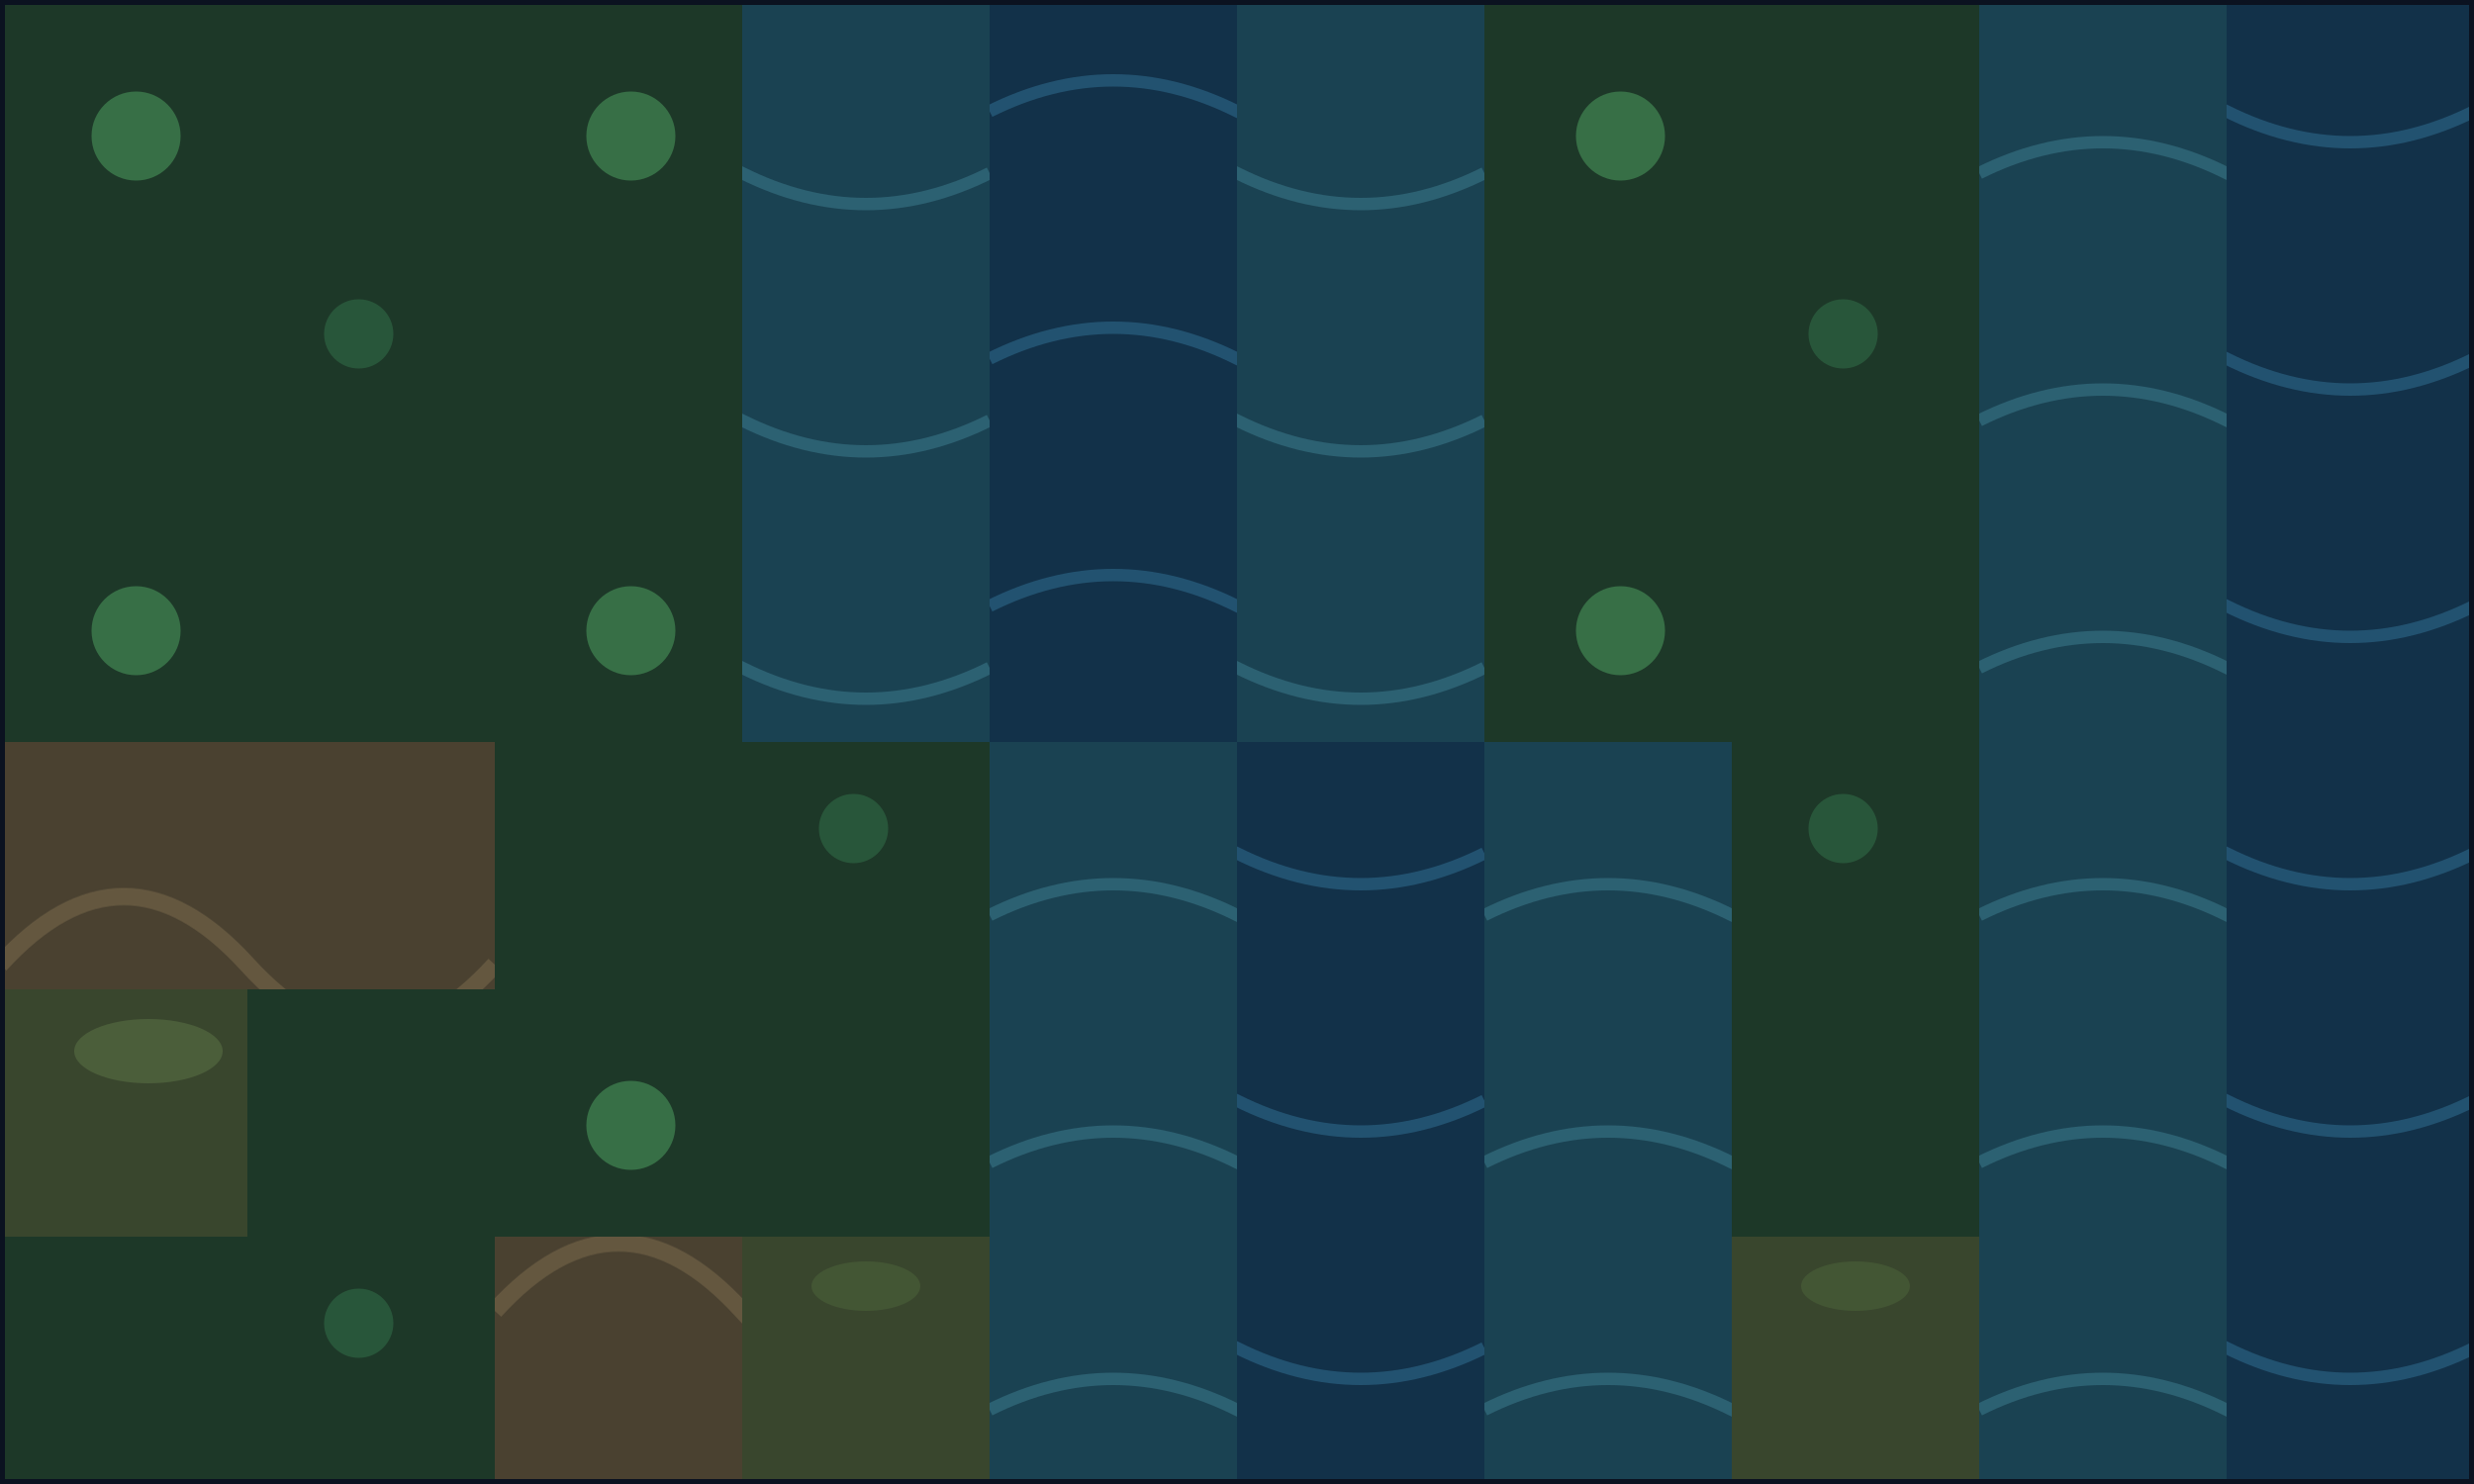
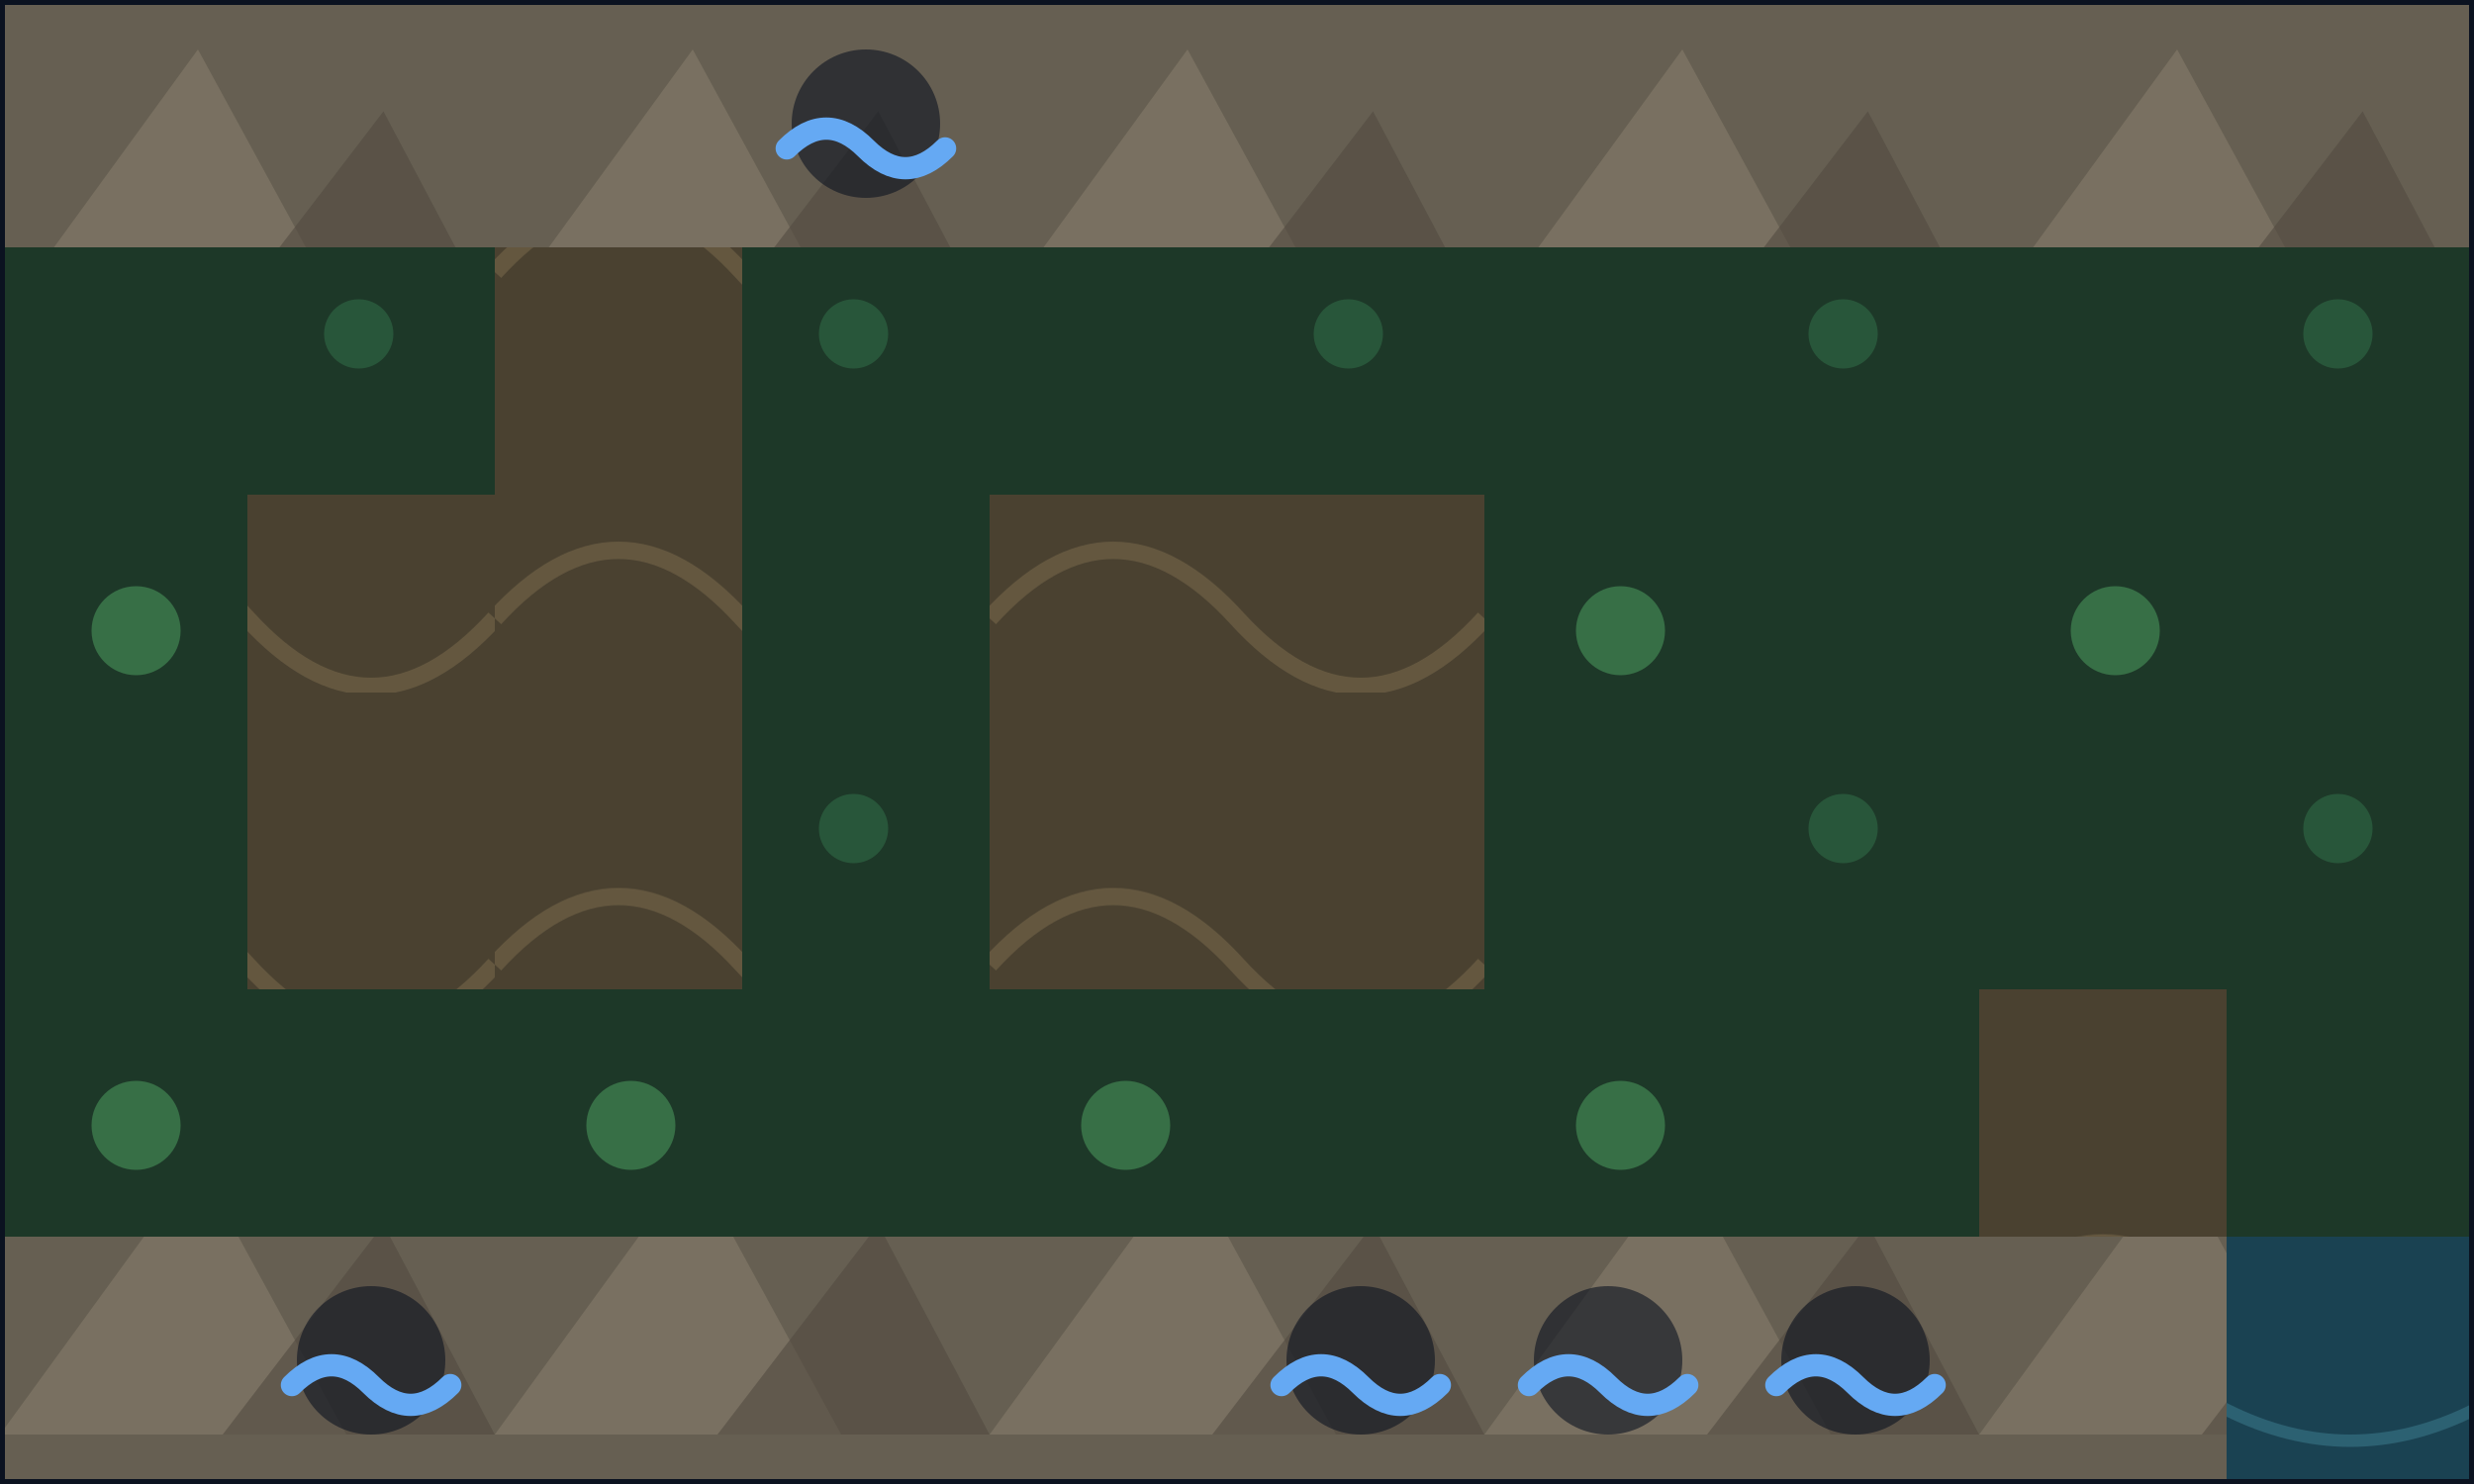
<svg xmlns="http://www.w3.org/2000/svg" viewBox="0 0 10 6" preserveAspectRatio="none">
  <defs>
    <pattern id="forest" width="2" height="2" patternUnits="userSpaceOnUse">
      <rect width="2" height="2" fill="#1d3828" />
      <circle cx=".55" cy=".55" r=".18" fill="#3d7d4d" opacity=".8" />
      <circle cx="1.45" cy="1.35" r=".14" fill="#2c6040" opacity=".75" />
    </pattern>
    <pattern id="hills" width="2" height="1.4" patternUnits="userSpaceOnUse">
      <rect width="2" height="1.4" fill="#4a4130" />
      <path d="M0 1.1 Q.5 .55 1 1.1 T2 1.1" fill="none" stroke="#75664a" stroke-width=".07" opacity=".6" />
    </pattern>
    <pattern id="mountain" width="2" height="1.5" patternUnits="userSpaceOnUse">
      <rect width="2" height="1.5" fill="#665f52" />
      <path d="M0 1.3 L.8 .2 L1.4 1.3Z" fill="#837a69" opacity=".65" />
      <path d="M.9 1.3 L1.55 .45 L2 1.3Z" fill="#514a40" opacity=".6" />
    </pattern>
    <pattern id="water" width="2" height="1" patternUnits="userSpaceOnUse">
      <rect width="2" height="1" fill="#123149" />
      <path d="M0 .45 Q.5 .2 1 .45 T2 .45" fill="none" stroke="#2f6d90" stroke-width=".05" opacity=".55" />
    </pattern>
    <pattern id="coast" width="2" height="1" patternUnits="userSpaceOnUse">
      <rect width="2" height="1" fill="#1a4252" />
      <path d="M0 .7 Q.5 .45 1 .7 T2 .7" fill="none" stroke="#3e7f91" stroke-width=".05" opacity=".5" />
    </pattern>
    <pattern id="marsh" width="2" height="1.2" patternUnits="userSpaceOnUse">
      <rect width="2" height="1.2" fill="#39462d" />
      <ellipse cx=".6" cy=".65" rx=".3" ry=".13" fill="#536840" opacity=".7" />
      <ellipse cx="1.5" cy=".4" rx=".22" ry=".1" fill="#4a6038" opacity=".6" />
    </pattern>
  </defs>
  <rect width="10" height="6" fill="#263b30" />
-   <rect x="0" y="0" width="1.01" height="1.01" fill="url(#forest)" />
-   <rect x="1" y="0" width="1.01" height="1.01" fill="url(#forest)" />
-   <rect x="2" y="0" width="1.01" height="1.01" fill="url(#forest)" />
-   <rect x="3" y="0" width="1.01" height="1.01" fill="url(#coast)" />
-   <rect x="4" y="0" width="1.01" height="1.01" fill="url(#water)" />
-   <rect x="5" y="0" width="1.01" height="1.01" fill="url(#coast)" />
-   <rect x="6" y="0" width="1.01" height="1.01" fill="url(#forest)" />
-   <rect x="7" y="0" width="1.01" height="1.01" fill="url(#forest)" />
-   <rect x="8" y="0" width="1.01" height="1.01" fill="url(#coast)" />
-   <rect x="9" y="0" width="1.01" height="1.01" fill="url(#water)" />
+   <rect x="0" y="0" width="1.01" height="1.01" fill="url(#mountain)" />
+   <rect x="1" y="0" width="1.01" height="1.01" fill="url(#mountain)" />
+   <rect x="2" y="0" width="1.01" height="1.01" fill="url(#mountain)" />
+   <rect x="3" y="0" width="1.01" height="1.01" fill="url(#mountain)" />
+   <rect x="4" y="0" width="1.01" height="1.01" fill="url(#mountain)" />
+   <rect x="5" y="0" width="1.01" height="1.01" fill="url(#mountain)" />
+   <rect x="6" y="0" width="1.01" height="1.01" fill="url(#mountain)" />
+   <rect x="7" y="0" width="1.01" height="1.01" fill="url(#mountain)" />
+   <rect x="8" y="0" width="1.01" height="1.01" fill="url(#mountain)" />
+   <rect x="9" y="0" width="1.01" height="1.01" fill="url(#mountain)" />
  <rect x="0" y="1" width="1.01" height="1.01" fill="url(#forest)" />
  <rect x="1" y="1" width="1.01" height="1.01" fill="url(#forest)" />
-   <rect x="2" y="1" width="1.01" height="1.01" fill="url(#forest)" />
-   <rect x="3" y="1" width="1.01" height="1.01" fill="url(#coast)" />
-   <rect x="4" y="1" width="1.01" height="1.01" fill="url(#water)" />
-   <rect x="5" y="1" width="1.01" height="1.01" fill="url(#coast)" />
+   <rect x="2" y="1" width="1.01" height="1.01" fill="url(#hills)" />
+   <rect x="3" y="1" width="1.01" height="1.01" fill="url(#forest)" />
+   <rect x="4" y="1" width="1.01" height="1.01" fill="url(#forest)" />
+   <rect x="5" y="1" width="1.01" height="1.01" fill="url(#forest)" />
  <rect x="6" y="1" width="1.01" height="1.01" fill="url(#forest)" />
  <rect x="7" y="1" width="1.01" height="1.01" fill="url(#forest)" />
-   <rect x="8" y="1" width="1.01" height="1.01" fill="url(#coast)" />
-   <rect x="9" y="1" width="1.01" height="1.01" fill="url(#water)" />
+   <rect x="8" y="1" width="1.01" height="1.01" fill="url(#forest)" />
+   <rect x="9" y="1" width="1.01" height="1.01" fill="url(#forest)" />
  <rect x="0" y="2" width="1.01" height="1.01" fill="url(#forest)" />
-   <rect x="1" y="2" width="1.01" height="1.01" fill="url(#forest)" />
-   <rect x="2" y="2" width="1.01" height="1.01" fill="url(#forest)" />
-   <rect x="3" y="2" width="1.01" height="1.01" fill="url(#coast)" />
-   <rect x="4" y="2" width="1.01" height="1.01" fill="url(#water)" />
-   <rect x="5" y="2" width="1.01" height="1.01" fill="url(#coast)" />
+   <rect x="1" y="2" width="1.01" height="1.01" fill="url(#hills)" />
+   <rect x="2" y="2" width="1.01" height="1.01" fill="url(#hills)" />
+   <rect x="3" y="2" width="1.01" height="1.01" fill="url(#forest)" />
+   <rect x="4" y="2" width="1.01" height="1.01" fill="url(#hills)" />
+   <rect x="5" y="2" width="1.01" height="1.01" fill="url(#hills)" />
  <rect x="6" y="2" width="1.01" height="1.01" fill="url(#forest)" />
  <rect x="7" y="2" width="1.01" height="1.01" fill="url(#forest)" />
-   <rect x="8" y="2" width="1.01" height="1.01" fill="url(#coast)" />
-   <rect x="9" y="2" width="1.01" height="1.01" fill="url(#water)" />
-   <rect x="0" y="3" width="1.01" height="1.01" fill="url(#hills)" />
+   <rect x="8" y="2" width="1.01" height="1.01" fill="url(#forest)" />
+   <rect x="9" y="2" width="1.01" height="1.01" fill="url(#forest)" />
+   <rect x="0" y="3" width="1.01" height="1.01" fill="url(#forest)" />
  <rect x="1" y="3" width="1.01" height="1.01" fill="url(#hills)" />
-   <rect x="2" y="3" width="1.01" height="1.01" fill="url(#forest)" />
+   <rect x="2" y="3" width="1.01" height="1.01" fill="url(#hills)" />
  <rect x="3" y="3" width="1.01" height="1.01" fill="url(#forest)" />
-   <rect x="4" y="3" width="1.01" height="1.01" fill="url(#coast)" />
-   <rect x="5" y="3" width="1.01" height="1.01" fill="url(#water)" />
-   <rect x="6" y="3" width="1.01" height="1.01" fill="url(#coast)" />
+   <rect x="4" y="3" width="1.01" height="1.01" fill="url(#hills)" />
+   <rect x="5" y="3" width="1.01" height="1.01" fill="url(#hills)" />
+   <rect x="6" y="3" width="1.01" height="1.01" fill="url(#forest)" />
  <rect x="7" y="3" width="1.01" height="1.01" fill="url(#forest)" />
-   <rect x="8" y="3" width="1.01" height="1.01" fill="url(#coast)" />
-   <rect x="9" y="3" width="1.01" height="1.01" fill="url(#water)" />
-   <rect x="0" y="4" width="1.01" height="1.01" fill="url(#marsh)" />
+   <rect x="8" y="3" width="1.01" height="1.01" fill="url(#forest)" />
+   <rect x="9" y="3" width="1.01" height="1.01" fill="url(#forest)" />
+   <rect x="0" y="4" width="1.01" height="1.01" fill="url(#forest)" />
  <rect x="1" y="4" width="1.01" height="1.01" fill="url(#forest)" />
  <rect x="2" y="4" width="1.01" height="1.01" fill="url(#forest)" />
  <rect x="3" y="4" width="1.01" height="1.01" fill="url(#forest)" />
-   <rect x="4" y="4" width="1.01" height="1.01" fill="url(#coast)" />
-   <rect x="5" y="4" width="1.01" height="1.01" fill="url(#water)" />
-   <rect x="6" y="4" width="1.01" height="1.01" fill="url(#coast)" />
+   <rect x="4" y="4" width="1.01" height="1.01" fill="url(#forest)" />
+   <rect x="5" y="4" width="1.01" height="1.01" fill="url(#forest)" />
+   <rect x="6" y="4" width="1.01" height="1.01" fill="url(#forest)" />
  <rect x="7" y="4" width="1.01" height="1.01" fill="url(#forest)" />
-   <rect x="8" y="4" width="1.01" height="1.01" fill="url(#coast)" />
-   <rect x="9" y="4" width="1.01" height="1.01" fill="url(#water)" />
-   <rect x="0" y="5" width="1.01" height="1.01" fill="url(#forest)" />
-   <rect x="1" y="5" width="1.01" height="1.01" fill="url(#forest)" />
-   <rect x="2" y="5" width="1.01" height="1.01" fill="url(#hills)" />
-   <rect x="3" y="5" width="1.01" height="1.01" fill="url(#marsh)" />
-   <rect x="4" y="5" width="1.01" height="1.01" fill="url(#coast)" />
-   <rect x="5" y="5" width="1.01" height="1.01" fill="url(#water)" />
-   <rect x="6" y="5" width="1.01" height="1.01" fill="url(#coast)" />
-   <rect x="7" y="5" width="1.01" height="1.01" fill="url(#marsh)" />
-   <rect x="8" y="5" width="1.01" height="1.01" fill="url(#coast)" />
-   <rect x="9" y="5" width="1.01" height="1.01" fill="url(#water)" />
+   <rect x="8" y="4" width="1.01" height="1.01" fill="url(#hills)" />
+   <rect x="9" y="4" width="1.01" height="1.01" fill="url(#forest)" />
+   <rect x="0" y="5" width="1.01" height="1.01" fill="url(#mountain)" />
+   <rect x="1" y="5" width="1.01" height="1.01" fill="url(#mountain)" />
+   <rect x="2" y="5" width="1.01" height="1.01" fill="url(#mountain)" />
+   <rect x="3" y="5" width="1.01" height="1.01" fill="url(#mountain)" />
+   <rect x="4" y="5" width="1.01" height="1.01" fill="url(#mountain)" />
+   <rect x="5" y="5" width="1.01" height="1.01" fill="url(#mountain)" />
+   <rect x="6" y="5" width="1.01" height="1.01" fill="url(#mountain)" />
+   <rect x="7" y="5" width="1.01" height="1.01" fill="url(#mountain)" />
+   <rect x="8" y="5" width="1.01" height="1.01" fill="url(#mountain)" />
+   <rect x="9" y="5" width="1.01" height="1.01" fill="url(#coast)" />
+   <circle cx="3.5" cy="0.5" r=".3" fill="#0b1220" opacity=".6" />
+   <path d="M3.18 0.6 Q3.34 0.44 3.5 0.6 T3.82 0.6" fill="none" stroke="#65a9f3" stroke-width=".09" stroke-linecap="round" />
+   <circle cx="1.5" cy="5.5" r=".3" fill="#0b1220" opacity=".6" />
+   <path d="M1.18 5.6 Q1.34 5.44 1.5 5.6 T1.82 5.6" fill="none" stroke="#65a9f3" stroke-width=".09" stroke-linecap="round" />
+   <circle cx="5.5" cy="5.5" r=".3" fill="#0b1220" opacity=".6" />
+   <path d="M5.18 5.6 Q5.34 5.44 5.5 5.6 T5.82 5.6" fill="none" stroke="#65a9f3" stroke-width=".09" stroke-linecap="round" />
+   <circle cx="6.5" cy="5.5" r=".3" fill="#0b1220" opacity=".6" />
+   <path d="M6.18 5.6 Q6.34 5.44 6.5 5.6 T6.82 5.6" fill="none" stroke="#65a9f3" stroke-width=".09" stroke-linecap="round" />
+   <circle cx="7.5" cy="5.5" r=".3" fill="#0b1220" opacity=".6" />
+   <path d="M7.18 5.6 Q7.34 5.44 7.5 5.6 T7.82 5.6" fill="none" stroke="#65a9f3" stroke-width=".09" stroke-linecap="round" />
  <path d="M0 0H10V6H0Z" fill="none" stroke="#0b1220" stroke-width=".04" />
</svg>
